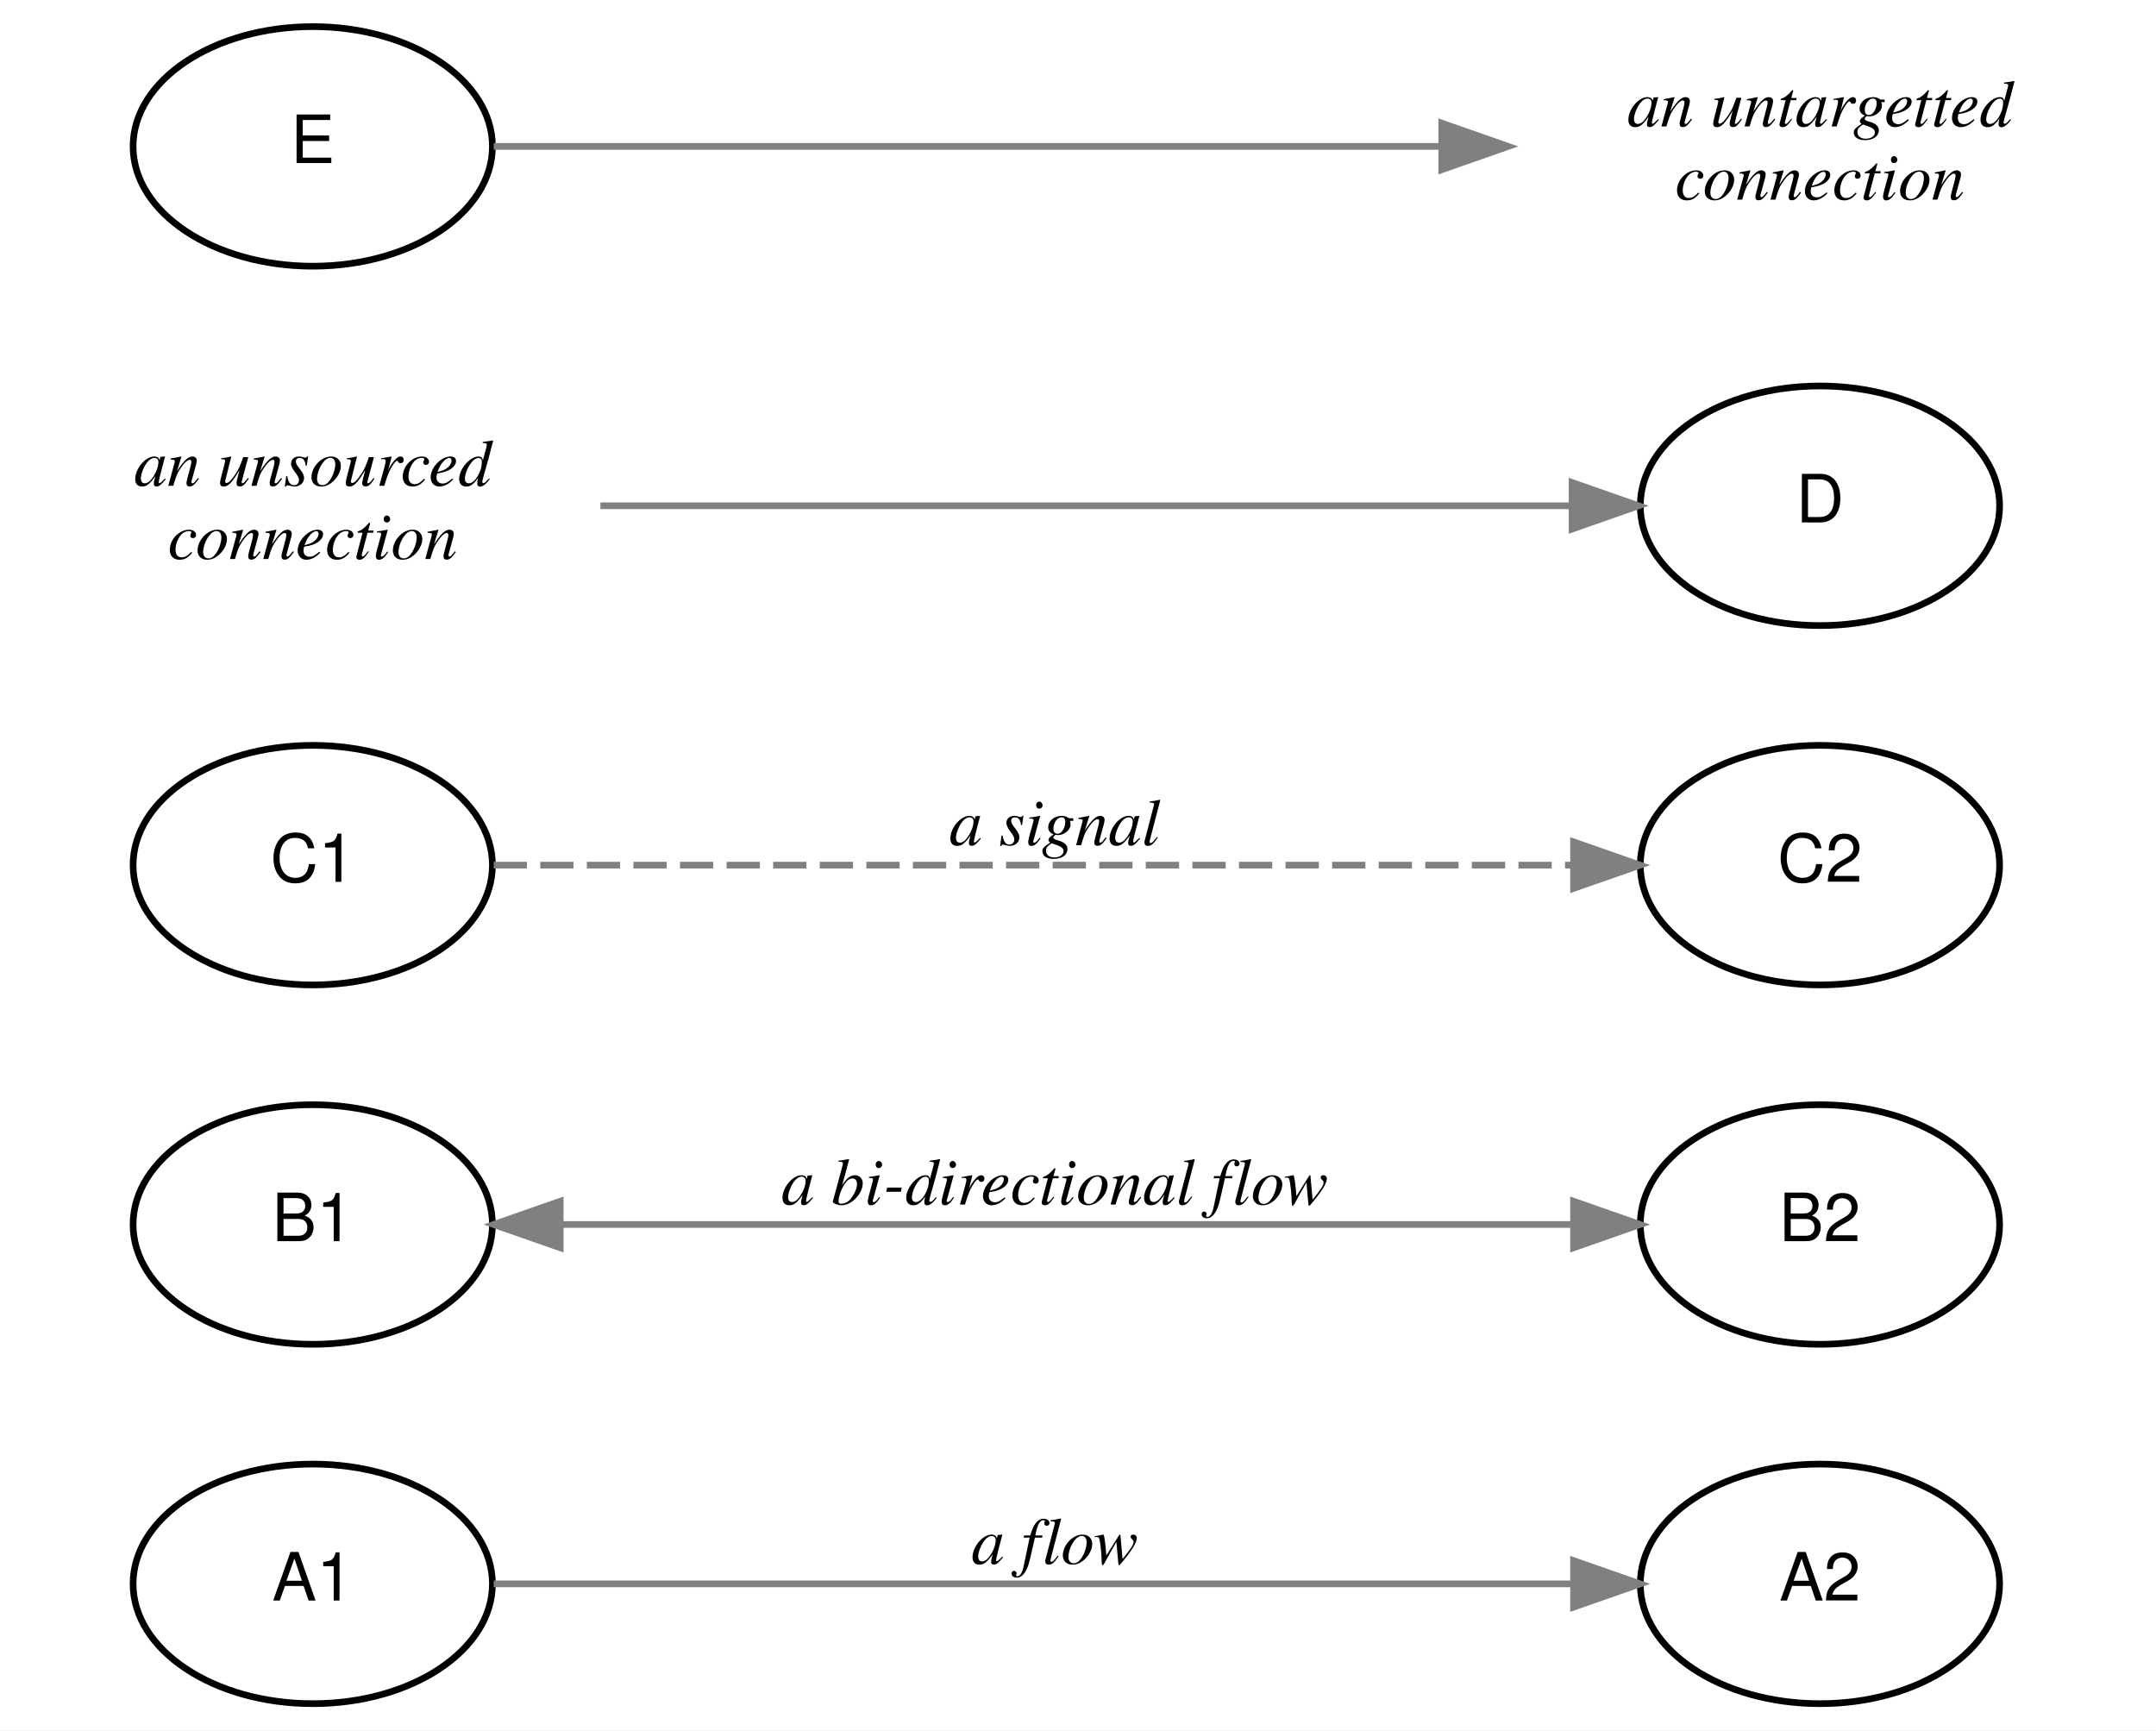
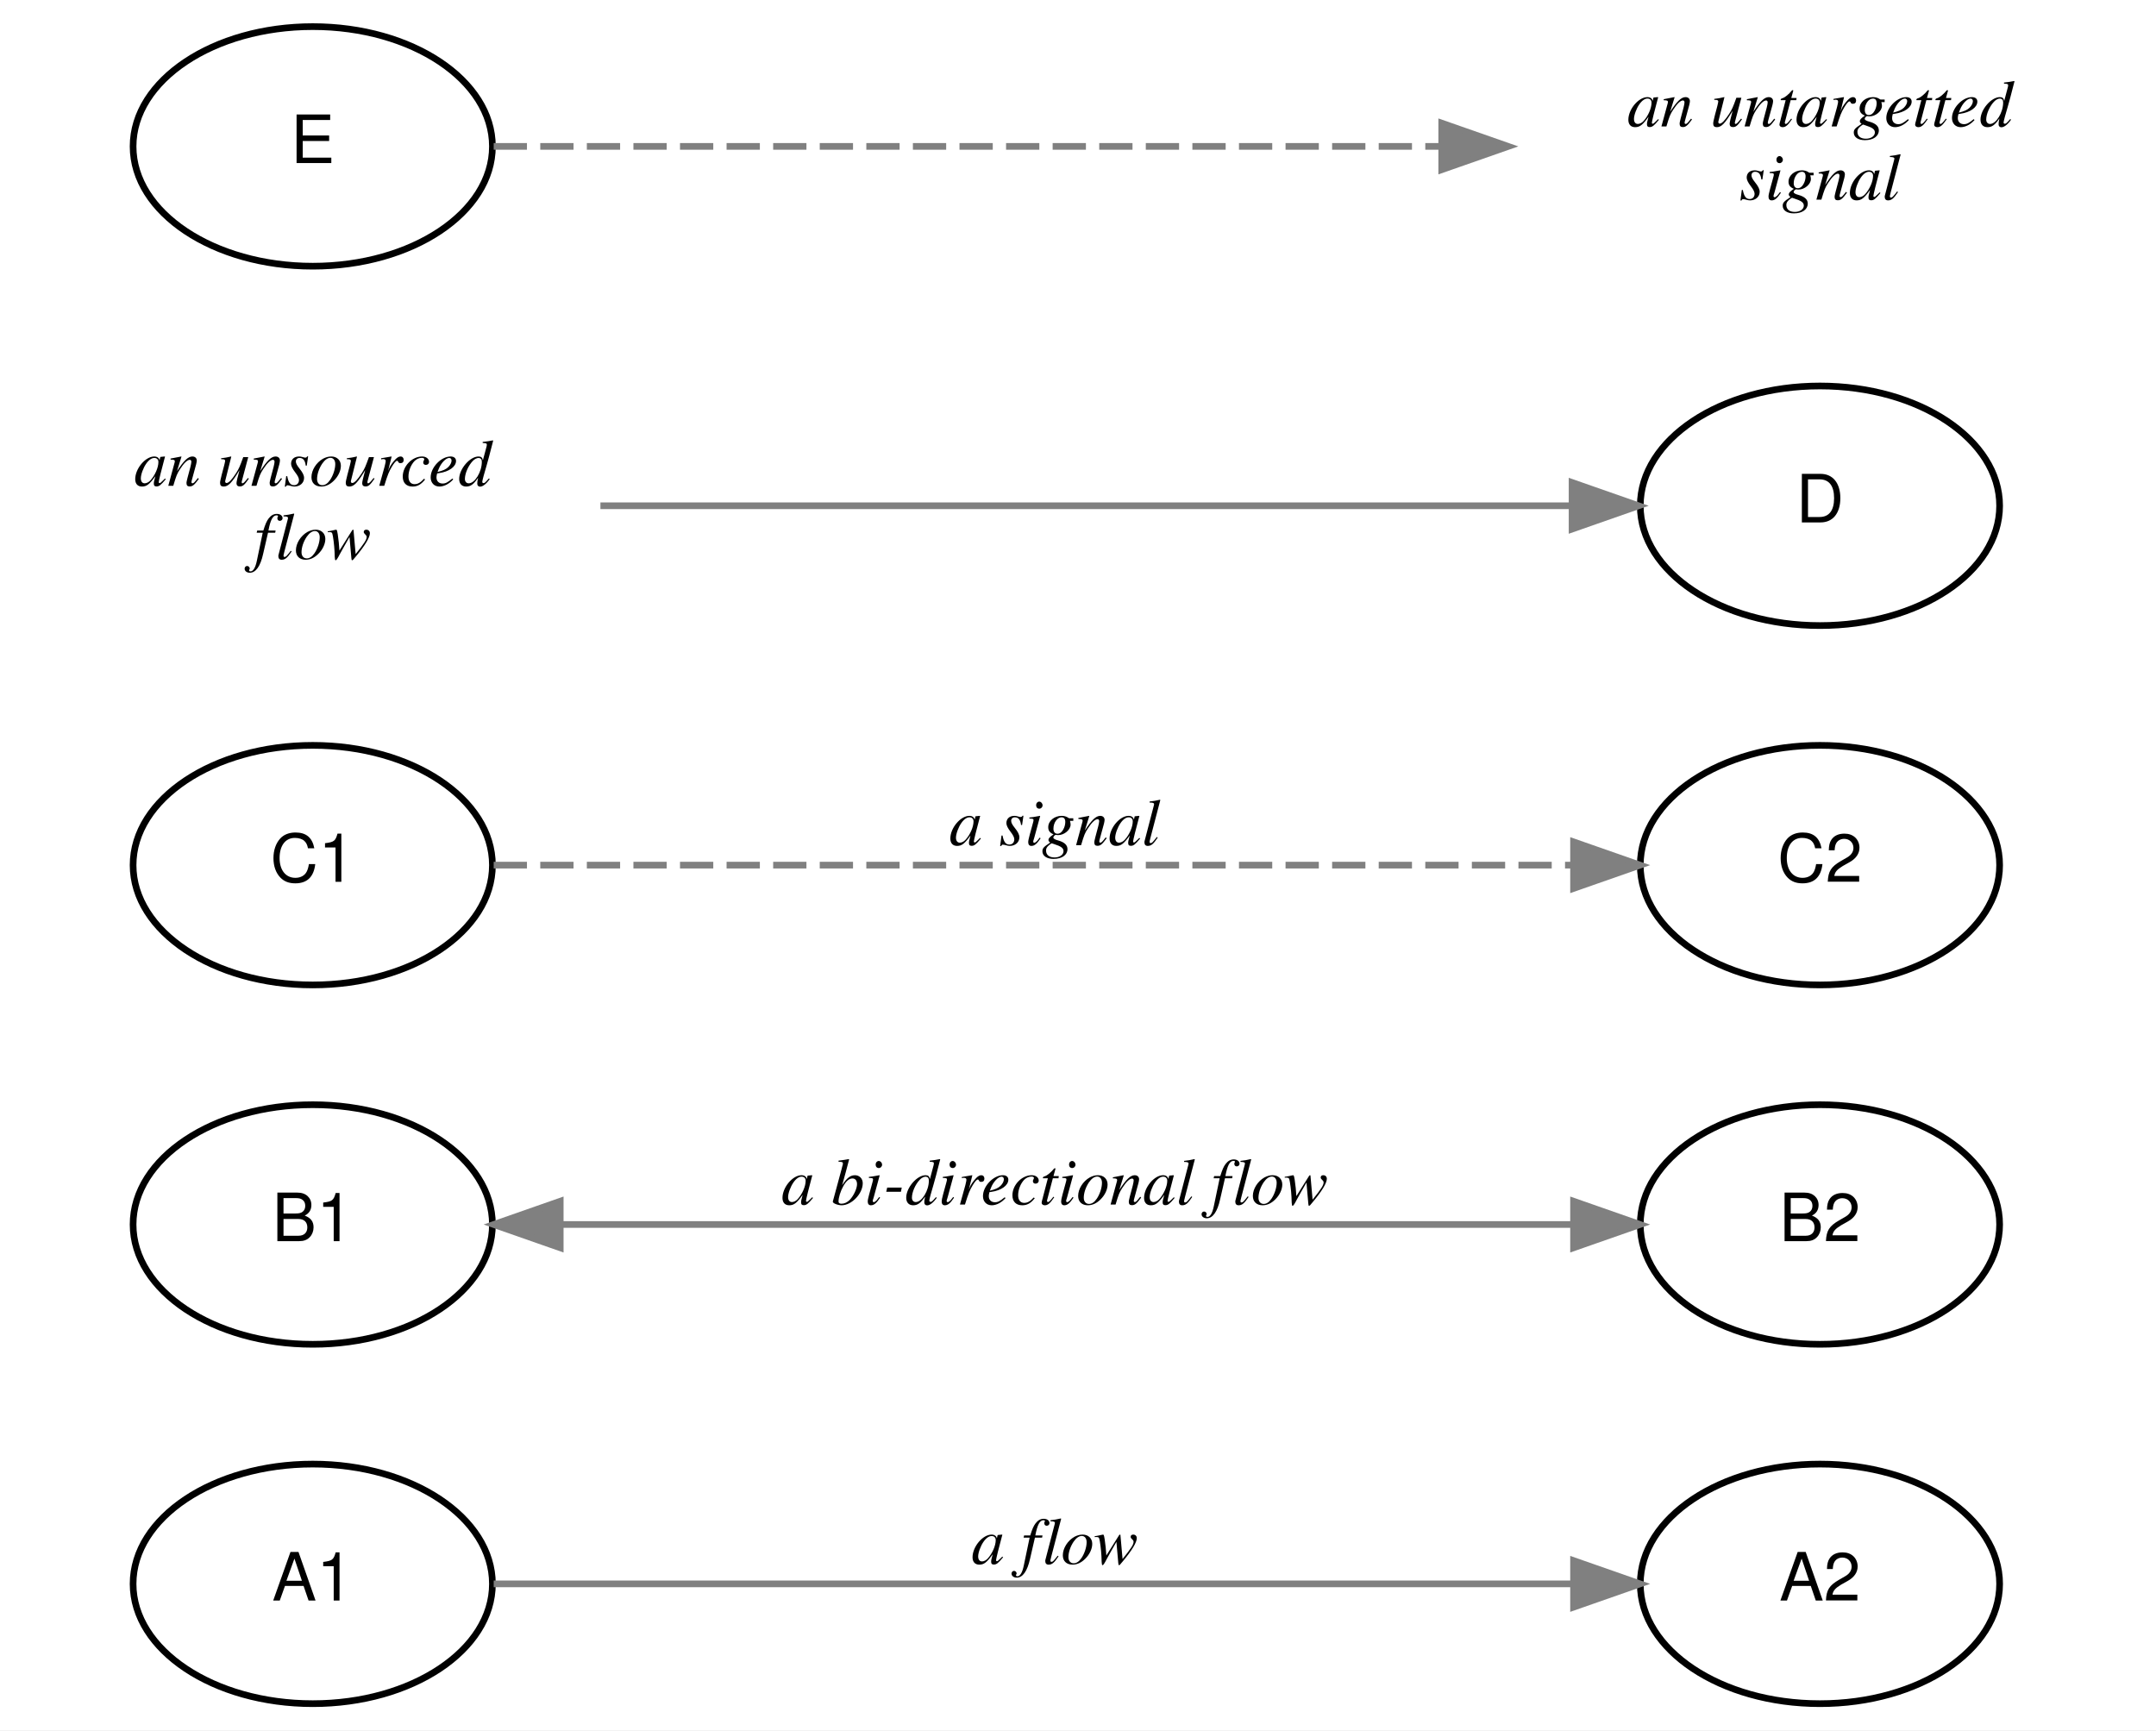
<svg xmlns="http://www.w3.org/2000/svg" width="324pt" height="260pt" viewBox="0.00 0.00 324.00 260.00">
  <g id="graph0" class="graph" transform="scale(1 1) rotate(0) translate(4 256)">
    <polygon fill="white" stroke="transparent" points="-4,4 -4,-256 320,-256 320,4 -4,4" />
    <g id="node1" class="node">
      <ellipse fill="none" stroke="black" cx="43" cy="-18" rx="27" ry="18" />
      <text text-anchor="middle" x="43" y="-15.5" font-family="Helvetica,sans-Serif" font-size="10.00">A1</text>
    </g>
    <g id="node2" class="node">
      <ellipse fill="none" stroke="black" cx="269.5" cy="-18" rx="27" ry="18" />
      <text text-anchor="middle" x="269.5" y="-15.5" font-family="Helvetica,sans-Serif" font-size="10.00">A2</text>
    </g>
    <g id="edge1" class="edge">
      <path fill="none" stroke="gray" d="M70.19,-18C110.24,-18 186.81,-18 232.2,-18" />
      <polygon fill="gray" stroke="gray" points="232.47,-21.5 242.47,-18 232.47,-14.5 232.47,-21.5" />
      <text text-anchor="middle" x="154.5" y="-21" font-family="Times,serif" font-style="italic" font-size="10.00">a flow</text>
    </g>
    <g id="node3" class="node">
      <ellipse fill="none" stroke="black" cx="43" cy="-72" rx="27" ry="18" />
      <text text-anchor="middle" x="43" y="-69.5" font-family="Helvetica,sans-Serif" font-size="10.00">B1</text>
    </g>
    <g id="node4" class="node">
      <ellipse fill="none" stroke="black" cx="269.5" cy="-72" rx="27" ry="18" />
      <text text-anchor="middle" x="269.5" y="-69.5" font-family="Helvetica,sans-Serif" font-size="10.00">B2</text>
    </g>
    <g id="edge2" class="edge">
      <path fill="none" stroke="gray" d="M80.21,-72C122.09,-72 190.63,-72 232.45,-72" />
      <polygon fill="gray" stroke="gray" points="80.19,-68.5 70.19,-72 80.19,-75.5 80.19,-68.5" />
      <polygon fill="gray" stroke="gray" points="232.47,-75.5 242.47,-72 232.47,-68.5 232.47,-75.5" />
      <text text-anchor="middle" x="154.5" y="-75" font-family="Times,serif" font-style="italic" font-size="10.00">a bi-directional flow</text>
    </g>
    <g id="node5" class="node">
      <ellipse fill="none" stroke="black" cx="43" cy="-126" rx="27" ry="18" />
      <text text-anchor="middle" x="43" y="-123.5" font-family="Helvetica,sans-Serif" font-size="10.00">C1</text>
    </g>
    <g id="node6" class="node">
      <ellipse fill="none" stroke="black" cx="269.5" cy="-126" rx="27" ry="18" />
      <text text-anchor="middle" x="269.5" y="-123.5" font-family="Helvetica,sans-Serif" font-size="10.00">C2</text>
    </g>
    <g id="edge3" class="edge">
      <path fill="none" stroke="gray" stroke-dasharray="5,2" d="M70.19,-126C110.24,-126 186.81,-126 232.2,-126" />
      <polygon fill="gray" stroke="gray" points="232.47,-129.5 242.47,-126 232.47,-122.5 232.47,-129.5" />
      <text text-anchor="middle" x="154.5" y="-129" font-family="Times,serif" font-style="italic" font-size="10.00">a signal</text>
    </g>
    <g id="node7" class="node">
      <ellipse fill="none" stroke="black" cx="269.5" cy="-180" rx="27" ry="18" />
      <text text-anchor="middle" x="269.5" y="-177.5" font-family="Helvetica,sans-Serif" font-size="10.00">D</text>
    </g>
    <g id="node8" class="node">
      <ellipse fill="none" stroke="black" cx="43" cy="-234" rx="27" ry="18" />
      <text text-anchor="middle" x="43" y="-231.5" font-family="Helvetica,sans-Serif" font-size="10.00">E</text>
    </g>
    <g id="node10" class="node">
      <text text-anchor="middle" x="269.5" y="-237" font-family="Times,serif" font-style="italic" font-size="10.00">an untargetted</text>
-       <text text-anchor="middle" x="269.5" y="-226" font-family="Times,serif" font-style="italic" font-size="10.00">connection</text>
+       <text text-anchor="middle" x="269.5" y="-226" font-family="Times,serif" font-style="italic" font-size="10.00">signal</text>
    </g>
    <g id="edge5" class="edge">
-       <path fill="none" stroke="gray" d="M70.19,-234C104.93,-234 167.13,-234 212.64,-234" />
+       <path fill="none" stroke="gray" stroke-dasharray="5,2" d="M70.19,-234C104.93,-234 167.13,-234 212.64,-234" />
      <polygon fill="gray" stroke="gray" points="212.66,-237.5 222.66,-234 212.66,-230.5 212.66,-237.5" />
    </g>
    <g id="node9" class="node">
      <text text-anchor="middle" x="43" y="-183" font-family="Times,serif" font-style="italic" font-size="10.00">an unsourced</text>
-       <text text-anchor="middle" x="43" y="-172" font-family="Times,serif" font-style="italic" font-size="10.00">connection</text>
+       <text text-anchor="middle" x="43" y="-172" font-family="Times,serif" font-style="italic" font-size="10.00">flow</text>
    </g>
    <g id="edge4" class="edge">
      <path fill="none" stroke="gray" d="M86.23,-180C128.32,-180 192.28,-180 232.17,-180" />
      <polygon fill="gray" stroke="gray" points="232.25,-183.5 242.25,-180 232.25,-176.5 232.25,-183.5" />
    </g>
  </g>
</svg>
